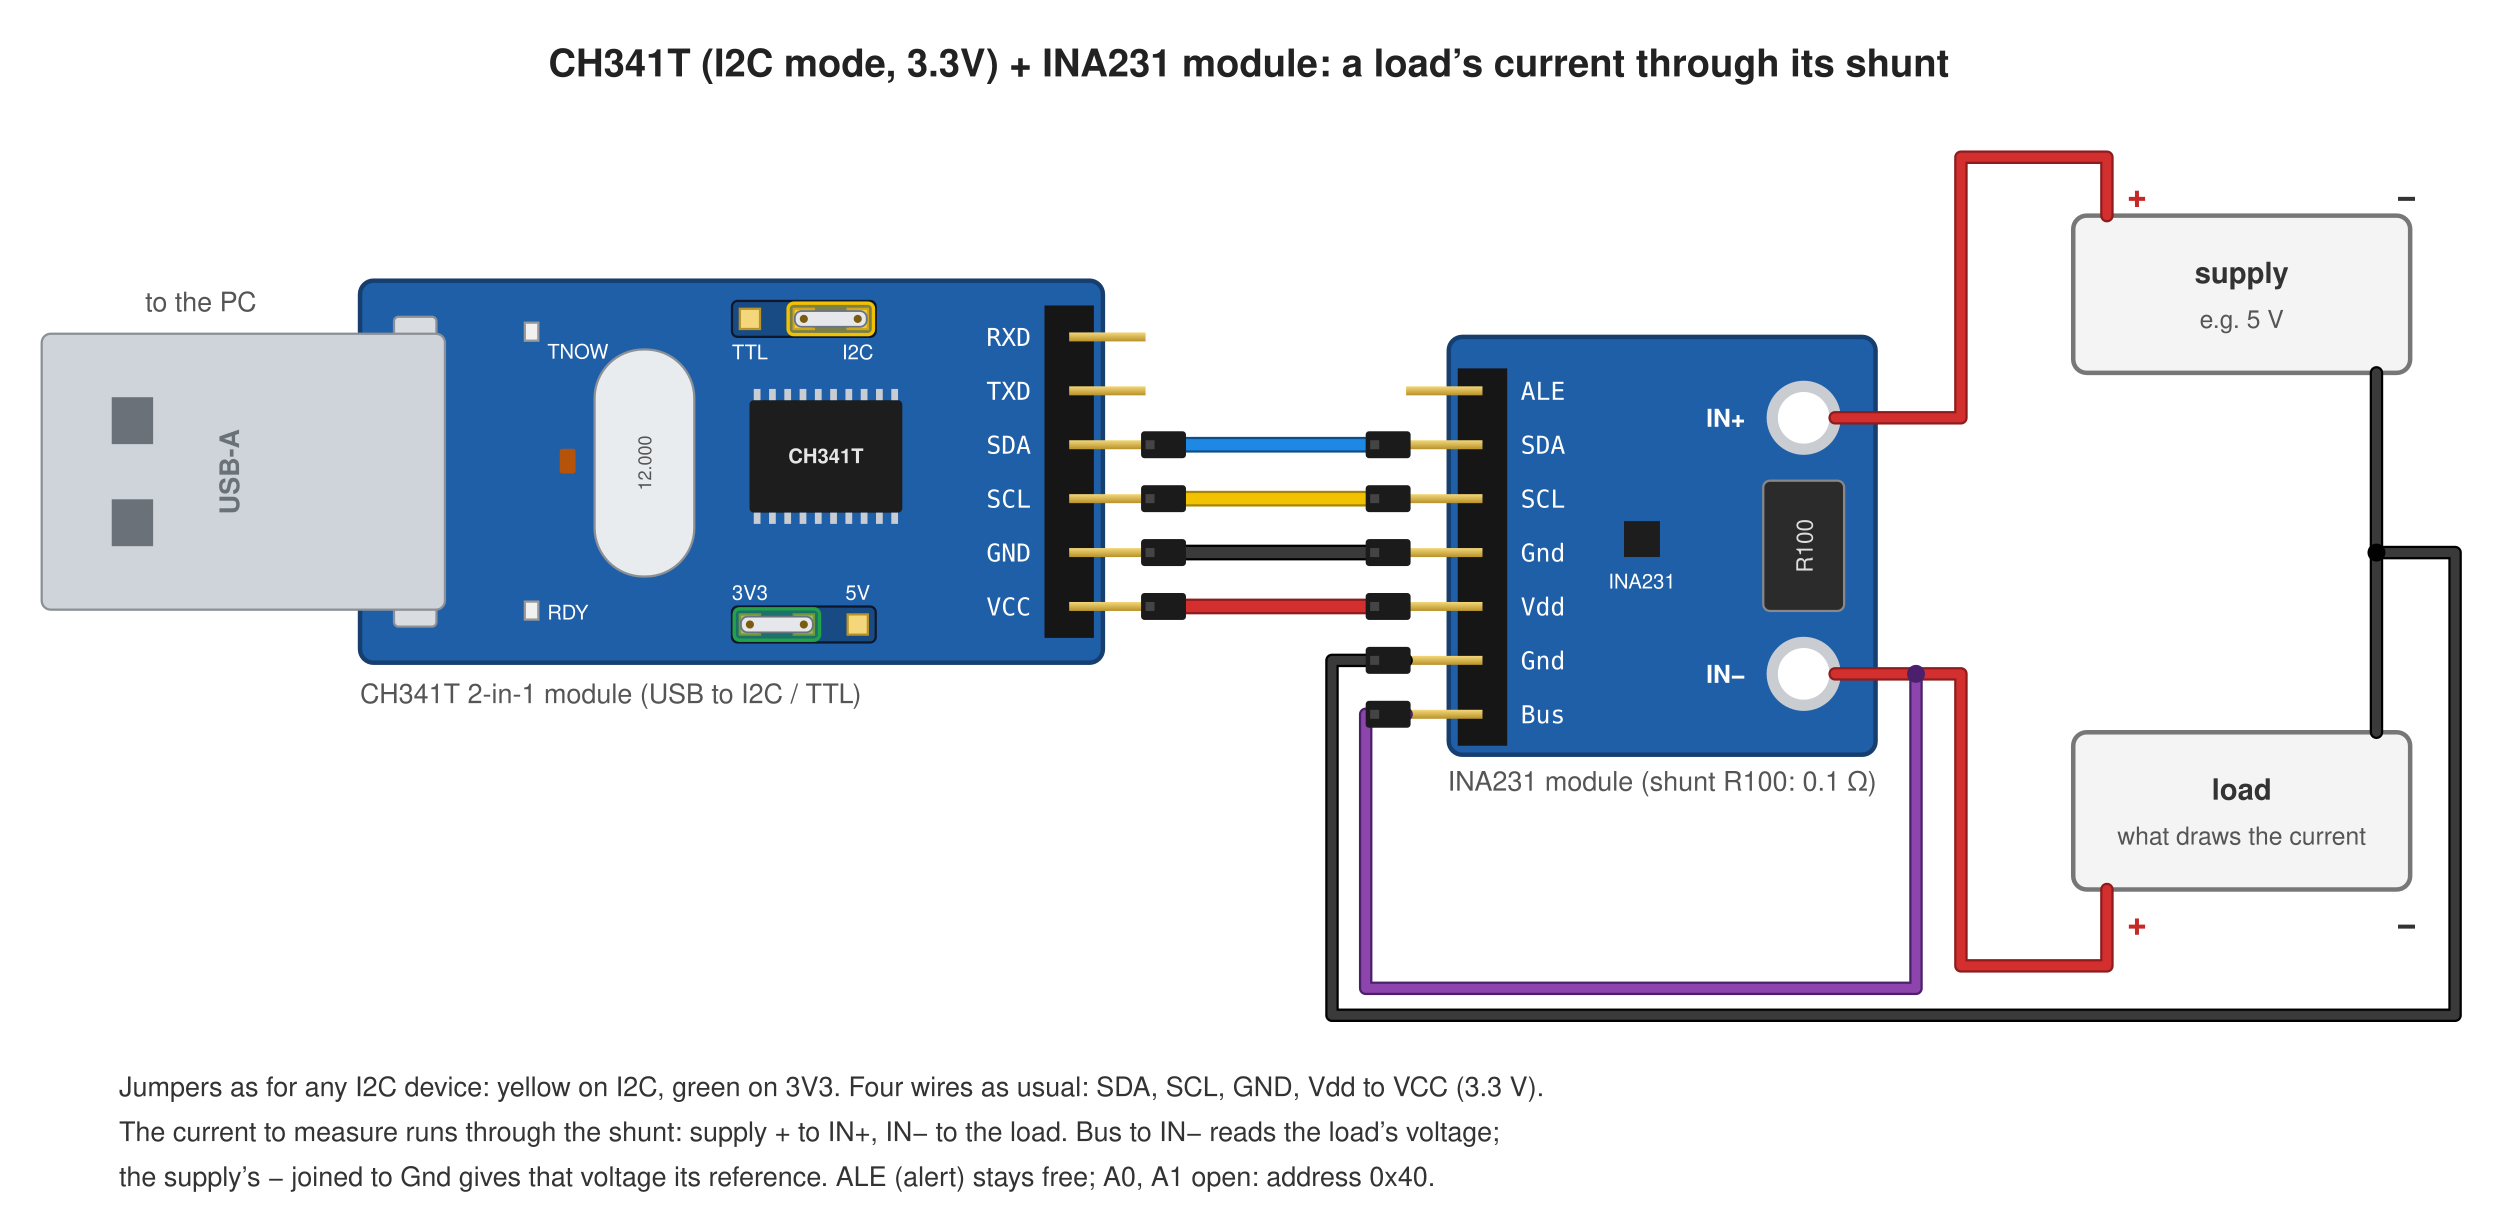
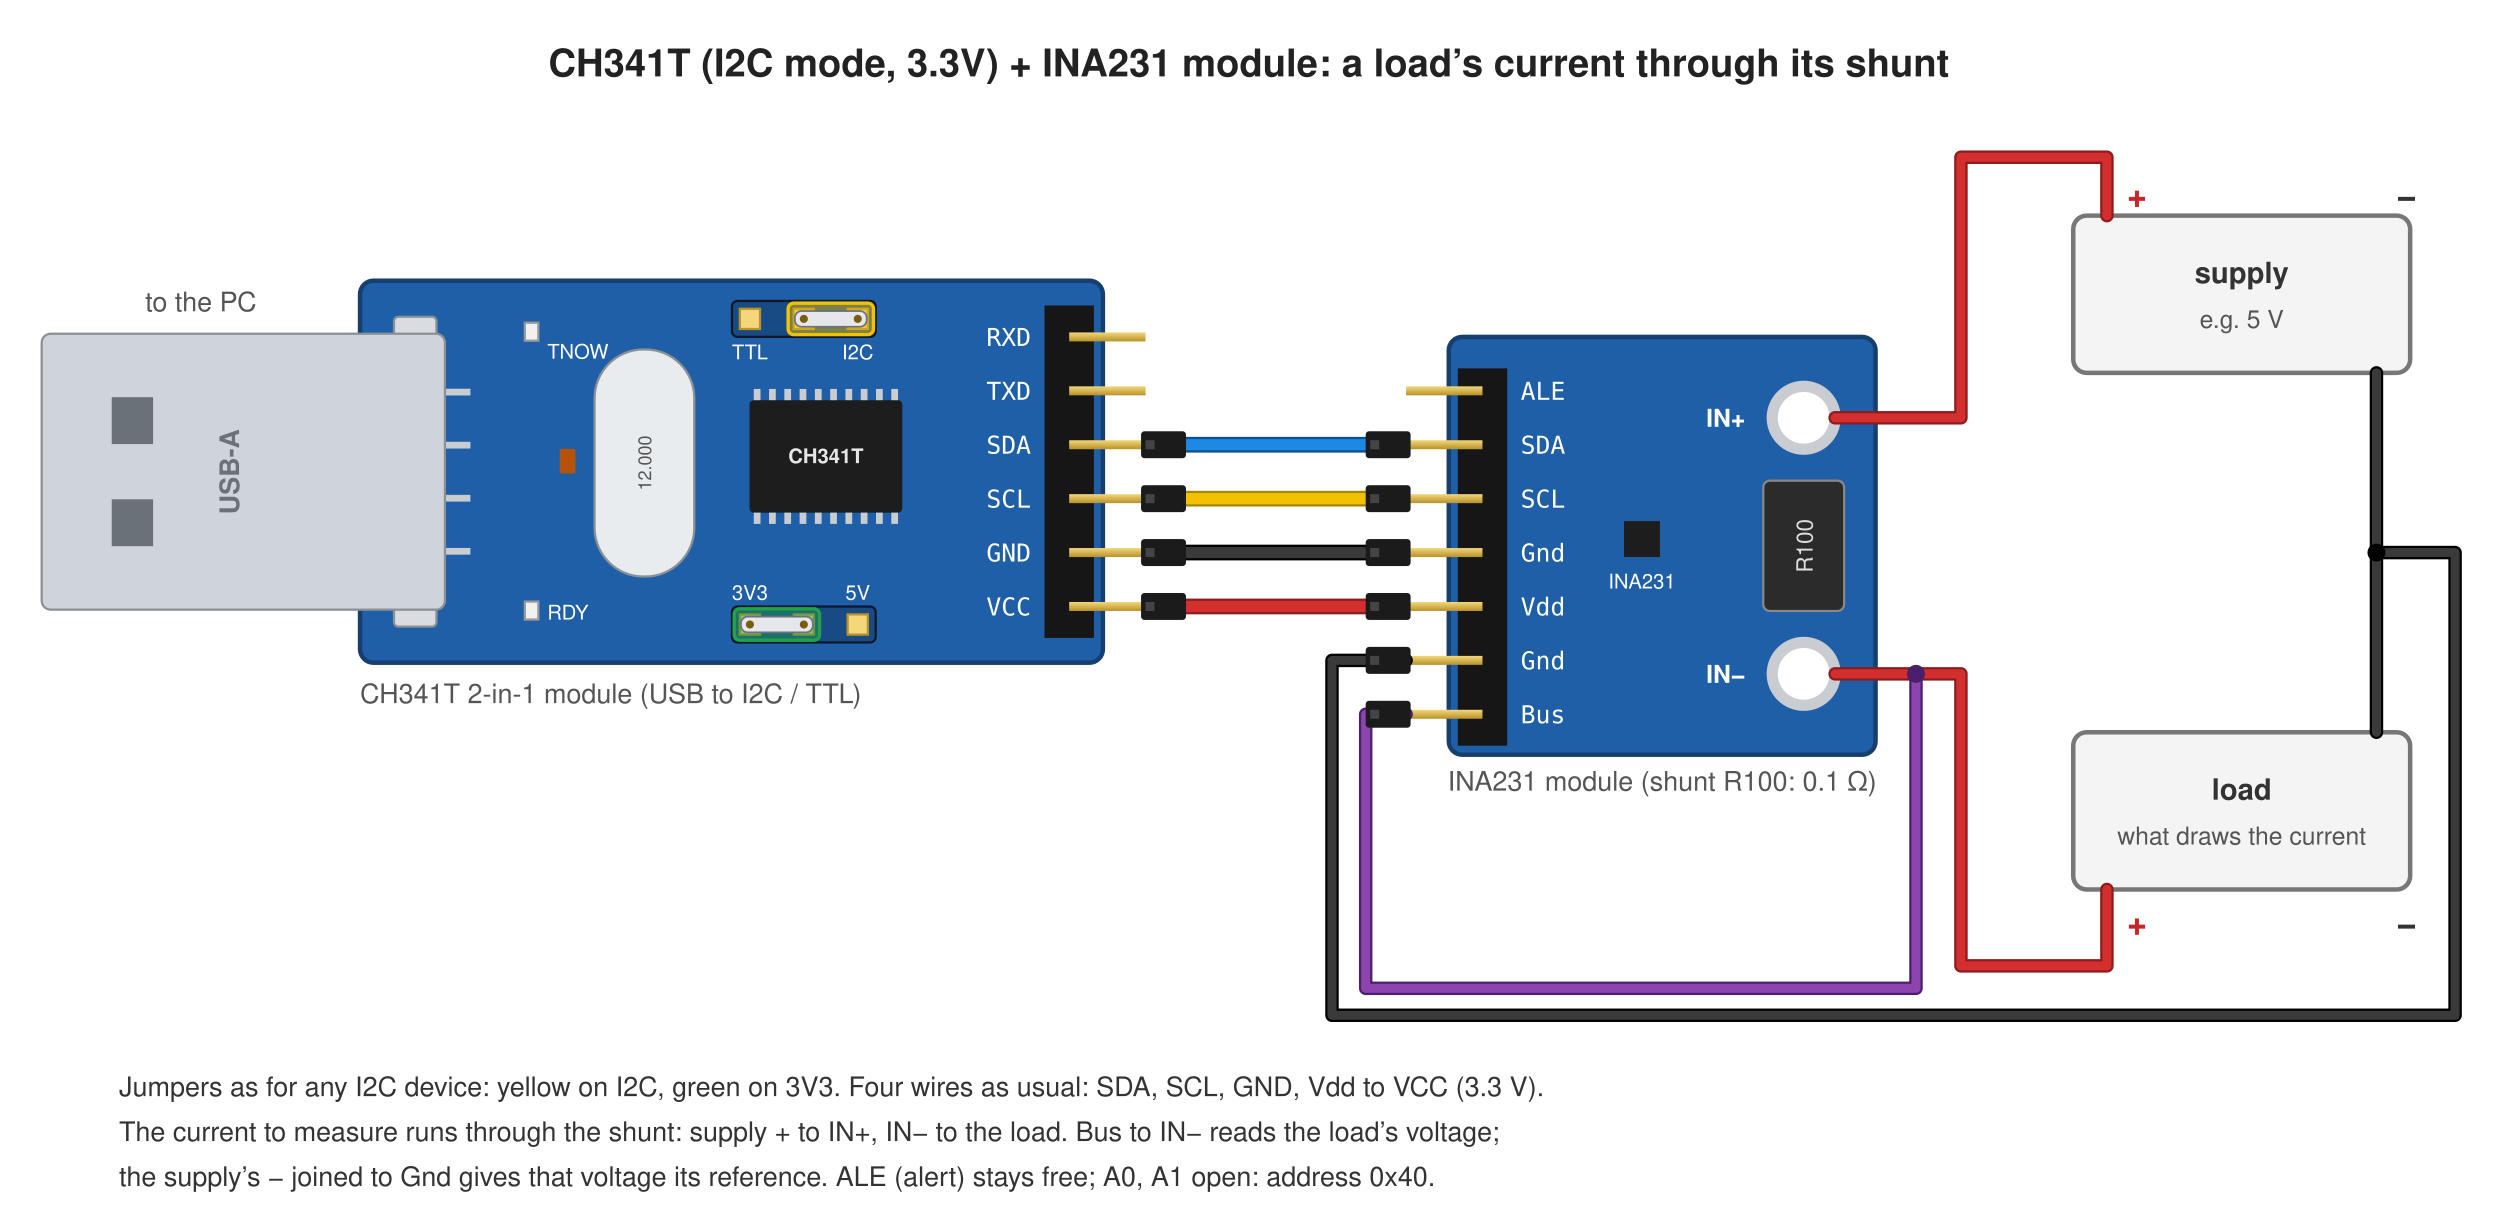
<svg xmlns="http://www.w3.org/2000/svg" viewBox="0 0 1113 540" width="1113" height="540" font-family="Helvetica, Arial, sans-serif">
  <style>@media (prefers-color-scheme: dark) { .bg { fill-opacity: 0.85 } }</style>
  <defs>
    <linearGradient id="metal" x1="0" y1="0" x2="0" y2="1">
      <stop offset="0" stop-color="#e9ecef" />
      <stop offset="0.5" stop-color="#b8bec5" />
      <stop offset="1" stop-color="#d9dde1" />
    </linearGradient>
    <linearGradient id="pin" x1="0" y1="0" x2="0" y2="1">
      <stop offset="0" stop-color="#f3d77a" />
      <stop offset="1" stop-color="#b8922a" />
    </linearGradient>
    <g id="dupont">
      <rect x="0" y="-6" width="20" height="12" rx="1.5" fill="#1b1b1b" />
      <rect x="2" y="-2" width="4" height="4" fill="#444" />
    </g>
  </defs>
  <rect class="bg" width="1113" height="540" fill="#ffffff" />
  <text x="556" y="34" text-anchor="middle" font-size="17" font-weight="bold" fill="#222">CH341T (I2C mode, 3.3V) + INA231 module: a load’s current through its shunt</text>
  <text x="89.425" y="138.583" text-anchor="middle" font-size="12" fill="#555">to the PC</text>
  <rect x="160.291" y="124.961" width="330.709" height="170.079" rx="6" fill="#1f5fa8" stroke="#163f70" stroke-width="2" />
  <rect x="175.409" y="141.024" width="18.898" height="9.449" rx="2" fill="#d9dde1" stroke="#8a9096" />
  <rect x="175.409" y="269.528" width="18.898" height="9.449" rx="2" fill="#d9dde1" stroke="#8a9096" />
+   <rect x="196.087" y="173.067" width="13.339" height="3" fill="#c9ccd1" />
+   <rect x="196.087" y="196.689" width="13.339" height="3" fill="#c9ccd1" />
+   <rect x="196.087" y="220.311" width="13.339" height="3" fill="#c9ccd1" />
+   <rect x="196.087" y="243.933" width="13.339" height="3" fill="#c9ccd1" />
  <rect x="18.559" y="148.583" width="179.528" height="122.835" rx="4" fill="#cfd4da" stroke="#8a9096" />
  <rect x="49.74" y="176.835" width="18.425" height="20.882" fill="#6b7178" />
  <rect x="49.74" y="222.283" width="18.425" height="20.882" fill="#6b7178" />
  <text transform="translate(106.4331 210.0) rotate(-90)" text-anchor="middle" font-size="12" font-weight="bold" fill="#6b7178">USB-A</text>
  <text x="160.291" y="313.039" font-size="12" fill="#555">CH341T 2-in-1 module (USB to I2C / TTL)</text>
  <rect x="465.0" y="136.0" width="22" height="148.0" fill="#161616" />
  <g fill="url(#pin)">
    <rect x="476.0" y="148.0" width="34.0" height="4" />
    <rect x="476.0" y="172.0" width="34.0" height="4" />
    <rect x="476.0" y="196.0" width="34.0" height="4" />
    <rect x="476.0" y="220.0" width="34.0" height="4" />
    <rect x="476.0" y="244.0" width="34.0" height="4" />
    <rect x="476.0" y="268.0" width="34.0" height="4" />
  </g>
  <g font-size="11" fill="#fff" font-family="Menlo, Consolas, monospace" text-anchor="end">
    <text x="459.0" y="154.0">RXD</text>
    <text x="459.0" y="178.0">TXD</text>
    <text x="459.0" y="202.0">SDA</text>
    <text x="459.0" y="226.0">SCL</text>
    <text x="459.0" y="250.0">GND</text>
    <text x="459.0" y="274.0">VCC</text>
  </g>
  <rect x="333.677" y="178.157" width="68.031" height="50.079" rx="2" fill="#1d1d1d" />
  <rect x="335.579" y="173.157" width="3" height="5" fill="#c9ccd1" />
  <rect x="335.579" y="228.236" width="3" height="5" fill="#c9ccd1" />
  <rect x="342.382" y="173.157" width="3" height="5" fill="#c9ccd1" />
  <rect x="342.382" y="228.236" width="3" height="5" fill="#c9ccd1" />
  <rect x="349.185" y="173.157" width="3" height="5" fill="#c9ccd1" />
  <rect x="349.185" y="228.236" width="3" height="5" fill="#c9ccd1" />
  <rect x="355.988" y="173.157" width="3" height="5" fill="#c9ccd1" />
  <rect x="355.988" y="228.236" width="3" height="5" fill="#c9ccd1" />
  <rect x="362.791" y="173.157" width="3" height="5" fill="#c9ccd1" />
  <rect x="362.791" y="228.236" width="3" height="5" fill="#c9ccd1" />
  <rect x="369.594" y="173.157" width="3" height="5" fill="#c9ccd1" />
  <rect x="369.594" y="228.236" width="3" height="5" fill="#c9ccd1" />
  <rect x="376.398" y="173.157" width="3" height="5" fill="#c9ccd1" />
  <rect x="376.398" y="228.236" width="3" height="5" fill="#c9ccd1" />
  <rect x="383.201" y="173.157" width="3" height="5" fill="#c9ccd1" />
  <rect x="383.201" y="228.236" width="3" height="5" fill="#c9ccd1" />
  <rect x="390.004" y="173.157" width="3" height="5" fill="#c9ccd1" />
  <rect x="390.004" y="228.236" width="3" height="5" fill="#c9ccd1" />
  <rect x="396.807" y="173.157" width="3" height="5" fill="#c9ccd1" />
  <rect x="396.807" y="228.236" width="3" height="5" fill="#c9ccd1" />
  <text x="367.693" y="206.197" text-anchor="middle" font-size="9" font-weight="bold" fill="#e5e5e5">CH341T</text>
  <rect x="264.701" y="155.575" width="44.409" height="101.102" rx="21.732" fill="#e9ecef" stroke="#8a9096" />
  <text transform="translate(289.9055 206.126) rotate(-90)" text-anchor="middle" font-size="8" fill="#555">12.000</text>
  <rect x="249.197" y="199.795" width="7" height="11" rx="1" fill="#b45309" />
  <rect x="325.866" y="133.969" width="64" height="16" rx="2.5" fill="#000" fill-opacity="0.22" stroke="#0f172a" stroke-width="1" />
  <rect x="377.366" y="137.469" width="9" height="9" fill="#f3d77a" stroke="#b8922a" />
  <rect x="353.366" y="137.469" width="9" height="9" fill="#f3d77a" stroke="#b8922a" />
  <rect x="329.366" y="137.469" width="9" height="9" fill="#f3d77a" stroke="#b8922a" />
  <rect x="350.866" y="134.969" width="38" height="14" rx="2.5" fill="#f2c200" fill-opacity="0.45" stroke="#f2c200" stroke-width="1.5" />
  <rect x="353.866" y="138.469" width="32" height="7" rx="3" fill="#e5e7eb" stroke="#6b7280" stroke-width="0.8" />
  <circle cx="357.866" cy="141.969" r="1.8" fill="#7a5b10" />
  <circle cx="381.866" cy="141.969" r="1.8" fill="#7a5b10" />
  <rect x="325.866" y="270.031" width="64" height="16" rx="2.5" fill="#000" fill-opacity="0.22" stroke="#0f172a" stroke-width="1" />
  <rect x="377.366" y="273.531" width="9" height="9" fill="#f3d77a" stroke="#b8922a" />
  <rect x="353.366" y="273.531" width="9" height="9" fill="#f3d77a" stroke="#b8922a" />
  <rect x="329.366" y="273.531" width="9" height="9" fill="#f3d77a" stroke="#b8922a" />
  <rect x="326.866" y="271.031" width="38" height="14" rx="2.5" fill="#22a34a" fill-opacity="0.45" stroke="#22a34a" stroke-width="1.5" />
  <rect x="329.866" y="274.531" width="32" height="7" rx="3" fill="#e5e7eb" stroke="#6b7280" stroke-width="0.8" />
  <circle cx="333.866" cy="278.031" r="1.8" fill="#7a5b10" />
  <circle cx="357.866" cy="278.031" r="1.8" fill="#7a5b10" />
  <text x="381.866" y="159.969" text-anchor="middle" font-size="9" fill="#fff">I2C</text>
  <text x="333.866" y="159.969" text-anchor="middle" font-size="9" fill="#fff">TTL</text>
  <text x="381.866" y="267.031" text-anchor="middle" font-size="9" fill="#fff">5V</text>
  <text x="333.866" y="267.031" text-anchor="middle" font-size="9" fill="#fff">3V3</text>
  <rect x="233.661" y="143.669" width="6" height="8" fill="#f1f1f1" stroke="#999" />
  <text x="243.661" y="159.669" font-size="9" fill="#fff">TNOW</text>
  <rect x="233.661" y="267.827" width="6" height="8" fill="#f1f1f1" stroke="#999" />
  <text x="243.661" y="275.827" font-size="9" fill="#fff">RDY</text>
  <g transform="translate(33 0)">
    <rect x="612" y="150" width="190" height="186" rx="6" fill="#1f5fa8" stroke="#163f70" stroke-width="2" />
    <rect x="616" y="164" width="22" height="168" fill="#161616" />
    <g fill="url(#pin)">
      <rect x="593" y="172" width="34" height="4" />
      <rect x="593" y="196" width="34" height="4" />
      <rect x="593" y="220" width="34" height="4" />
      <rect x="593" y="244" width="34" height="4" />
      <rect x="593" y="268" width="34" height="4" />
      <rect x="593" y="292" width="34" height="4" />
      <rect x="593" y="316" width="34" height="4" />
    </g>
    <g font-size="11" fill="#fff" font-family="Menlo, Consolas, monospace">
      <text x="644" y="178">ALE</text>
      <text x="644" y="202">SDA</text>
      <text x="644" y="226">SCL</text>
      <text x="644" y="250">Gnd</text>
      <text x="644" y="274">Vdd</text>
      <text x="644" y="298">Gnd</text>
      <text x="644" y="322">Bus</text>
    </g>
    <circle cx="770" cy="186" r="14" fill="#fff" stroke="#c9ccd1" stroke-width="5" />
    <circle cx="770" cy="300" r="14" fill="#fff" stroke="#c9ccd1" stroke-width="5" />
    <text x="744" y="190" text-anchor="end" font-size="11" fill="#fff" font-weight="bold">IN+</text>
    <text x="744" y="304" text-anchor="end" font-size="11" fill="#fff" font-weight="bold">IN−</text>
    <rect x="752" y="214" width="36" height="58" rx="3" fill="#2b2b2b" stroke="#888" />
    <text x="770" y="247" text-anchor="middle" font-size="10" fill="#ddd" transform="rotate(-90 770 243)">R100</text>
    <rect x="690" y="232" width="16" height="16" fill="#1d1d1d" />
    <text x="698" y="262" text-anchor="middle" font-size="9" fill="#fff">INA231</text>
    <text x="707" y="352" text-anchor="middle" font-size="12" fill="#555">INA231 module (shunt R100: 0.1 Ω)</text>
    <rect x="890" y="96" width="150" height="70" rx="6" fill="#f4f4f4" stroke="#777" stroke-width="2" />
    <text x="965" y="126" text-anchor="middle" font-size="13" fill="#333" font-weight="bold">supply</text>
    <text x="965" y="146" text-anchor="middle" font-size="11" fill="#555">e.g. 5 V</text>
    <text x="914" y="92" font-size="15" fill="#c62828" font-weight="bold">+</text>
    <text x="1034" y="92" font-size="15" fill="#333" font-weight="bold">−</text>
    <rect x="890" y="326" width="150" height="70" rx="6" fill="#f4f4f4" stroke="#777" stroke-width="2" />
    <text x="965" y="356" text-anchor="middle" font-size="13" fill="#333" font-weight="bold">load</text>
    <text x="965" y="376" text-anchor="middle" font-size="11" fill="#555">what draws the current</text>
    <text x="914" y="416" font-size="15" fill="#c62828" font-weight="bold">+</text>
    <text x="1034" y="416" font-size="15" fill="#333" font-weight="bold">−</text>
    <g stroke-linecap="round" stroke-linejoin="round" fill="none">
      <path d="M905 96 V 70 H 840 V 186 H 784" stroke="#8e1c1c" stroke-width="6" />
      <path d="M905 96 V 70 H 840 V 186 H 784" stroke="#d32f2f" stroke-width="4" />
      <path d="M784 300 H 840 V 430 H 905 V 396" stroke="#8e1c1c" stroke-width="6" />
      <path d="M784 300 H 840 V 430 H 905 V 396" stroke="#d32f2f" stroke-width="4" />
      <path d="M1025 326 V 166" stroke="#000" stroke-width="6" />
      <path d="M1025 326 V 166" stroke="#3a3a3a" stroke-width="4" />
      <path d="M1025 246 H 1060 V 452 H 560 V 294 H 593" stroke="#000" stroke-width="6" />
      <path d="M1025 246 H 1060 V 452 H 560 V 294 H 593" stroke="#3a3a3a" stroke-width="4" />
      <path d="M593 318 H 575 V 440 H 820 V 300" stroke="#4a1f6b" stroke-width="6" />
      <path d="M593 318 H 575 V 440 H 820 V 300" stroke="#8e44ad" stroke-width="4" />
    </g>
    <circle cx="820" cy="300" r="4" fill="#4a1f6b" />
    <circle cx="1025" cy="246" r="4" fill="#000" />
    <g stroke-linecap="round" fill="none">
      <path d="M495 198 H 575" stroke="#0d4f8c" stroke-width="7" />
      <path d="M495 198 H 575" stroke="#1e88e5" stroke-width="5" />
      <path d="M495 222 H 575" stroke="#a88600" stroke-width="7" />
      <path d="M495 222 H 575" stroke="#f2c200" stroke-width="5" />
      <path d="M495 246 H 575" stroke="#000" stroke-width="7" />
      <path d="M495 246 H 575" stroke="#3a3a3a" stroke-width="5" />
      <path d="M495 270 H 575" stroke="#8e1c1c" stroke-width="7" />
      <path d="M495 270 H 575" stroke="#d32f2f" stroke-width="5" />
    </g>
    <use href="#dupont" x="475" y="198" />
    <use href="#dupont" x="475" y="222" />
    <use href="#dupont" x="475" y="246" />
    <use href="#dupont" x="475" y="270" />
    <use href="#dupont" x="575" y="198" />
    <use href="#dupont" x="575" y="222" />
    <use href="#dupont" x="575" y="246" />
    <use href="#dupont" x="575" y="270" />
    <use href="#dupont" x="575" y="294" />
    <use href="#dupont" x="575" y="318" />
    <g font-size="12" fill="#333">
      <text x="20" y="488">Jumpers as for any I2C device: yellow on I2C, green on 3V3. Four wires as usual: SDA, SCL, GND, Vdd to VCC (3.3 V).</text>
      <text x="20" y="508">The current to measure runs through the shunt: supply + to IN+, IN− to the load. Bus to IN− reads the load’s voltage;</text>
      <text x="20" y="528">the supply’s − joined to Gnd gives that voltage its reference. ALE (alert) stays free; A0, A1 open: address 0x40.</text>
    </g>
  </g>
</svg>
